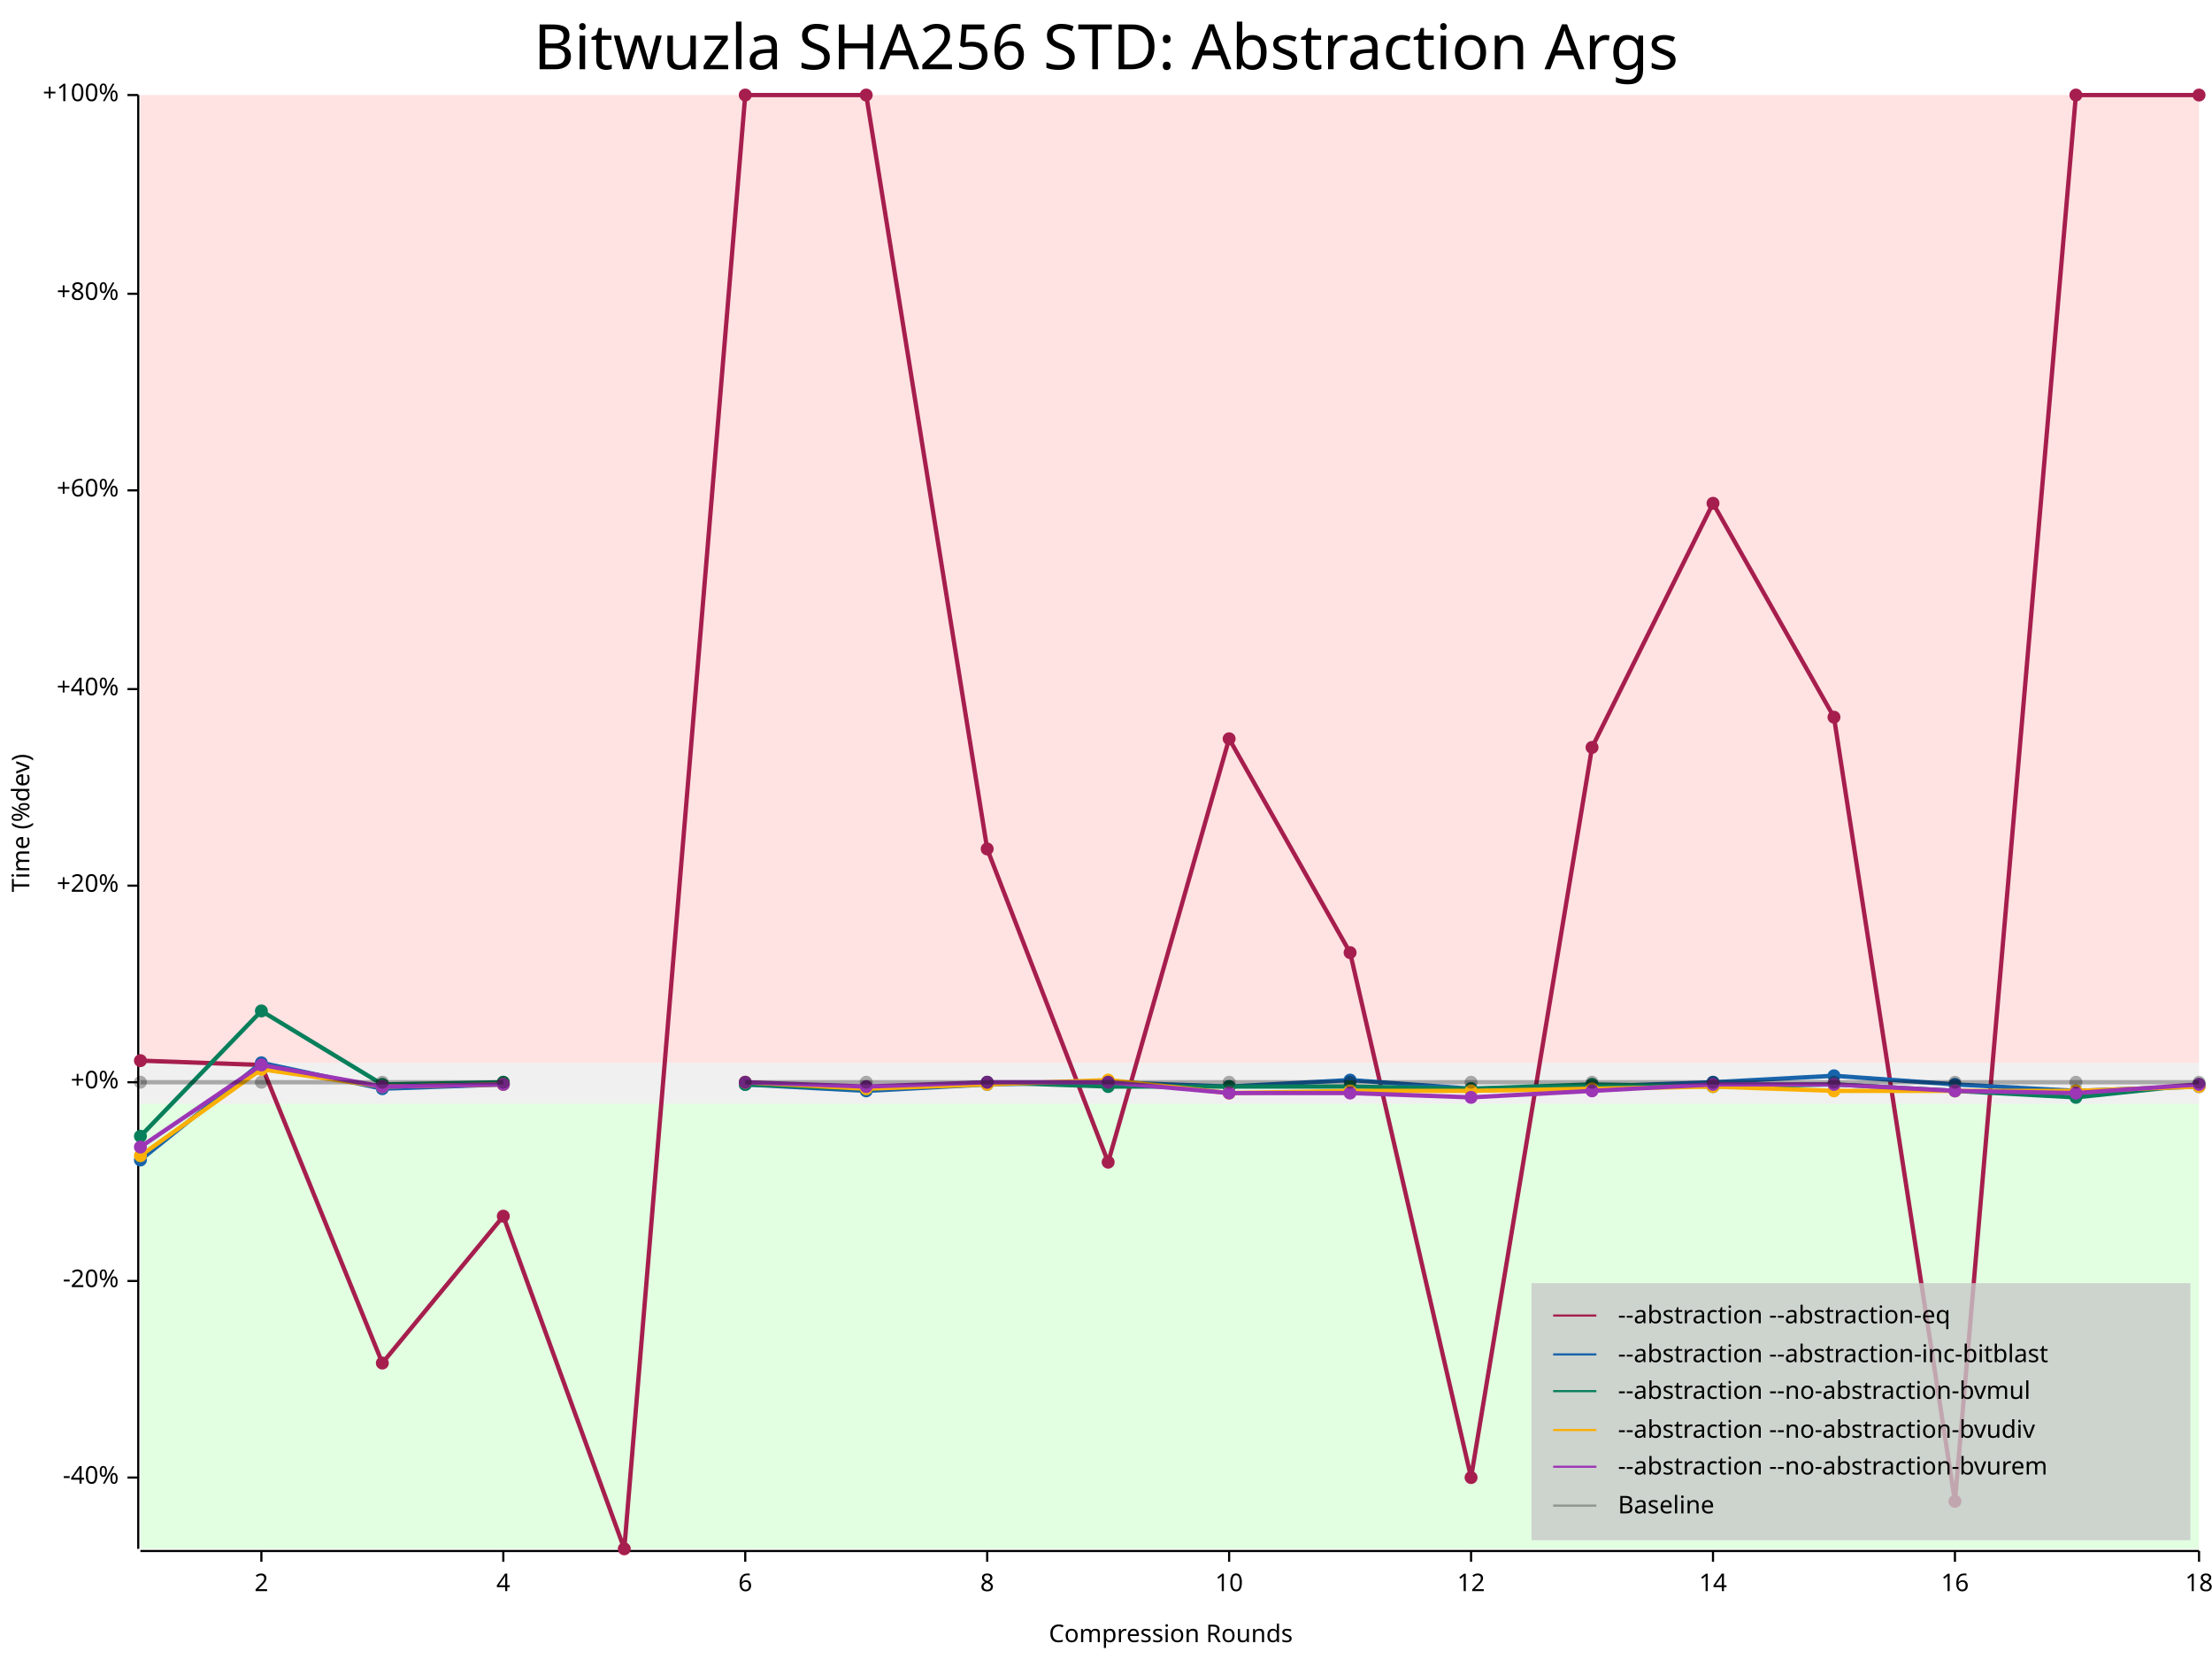
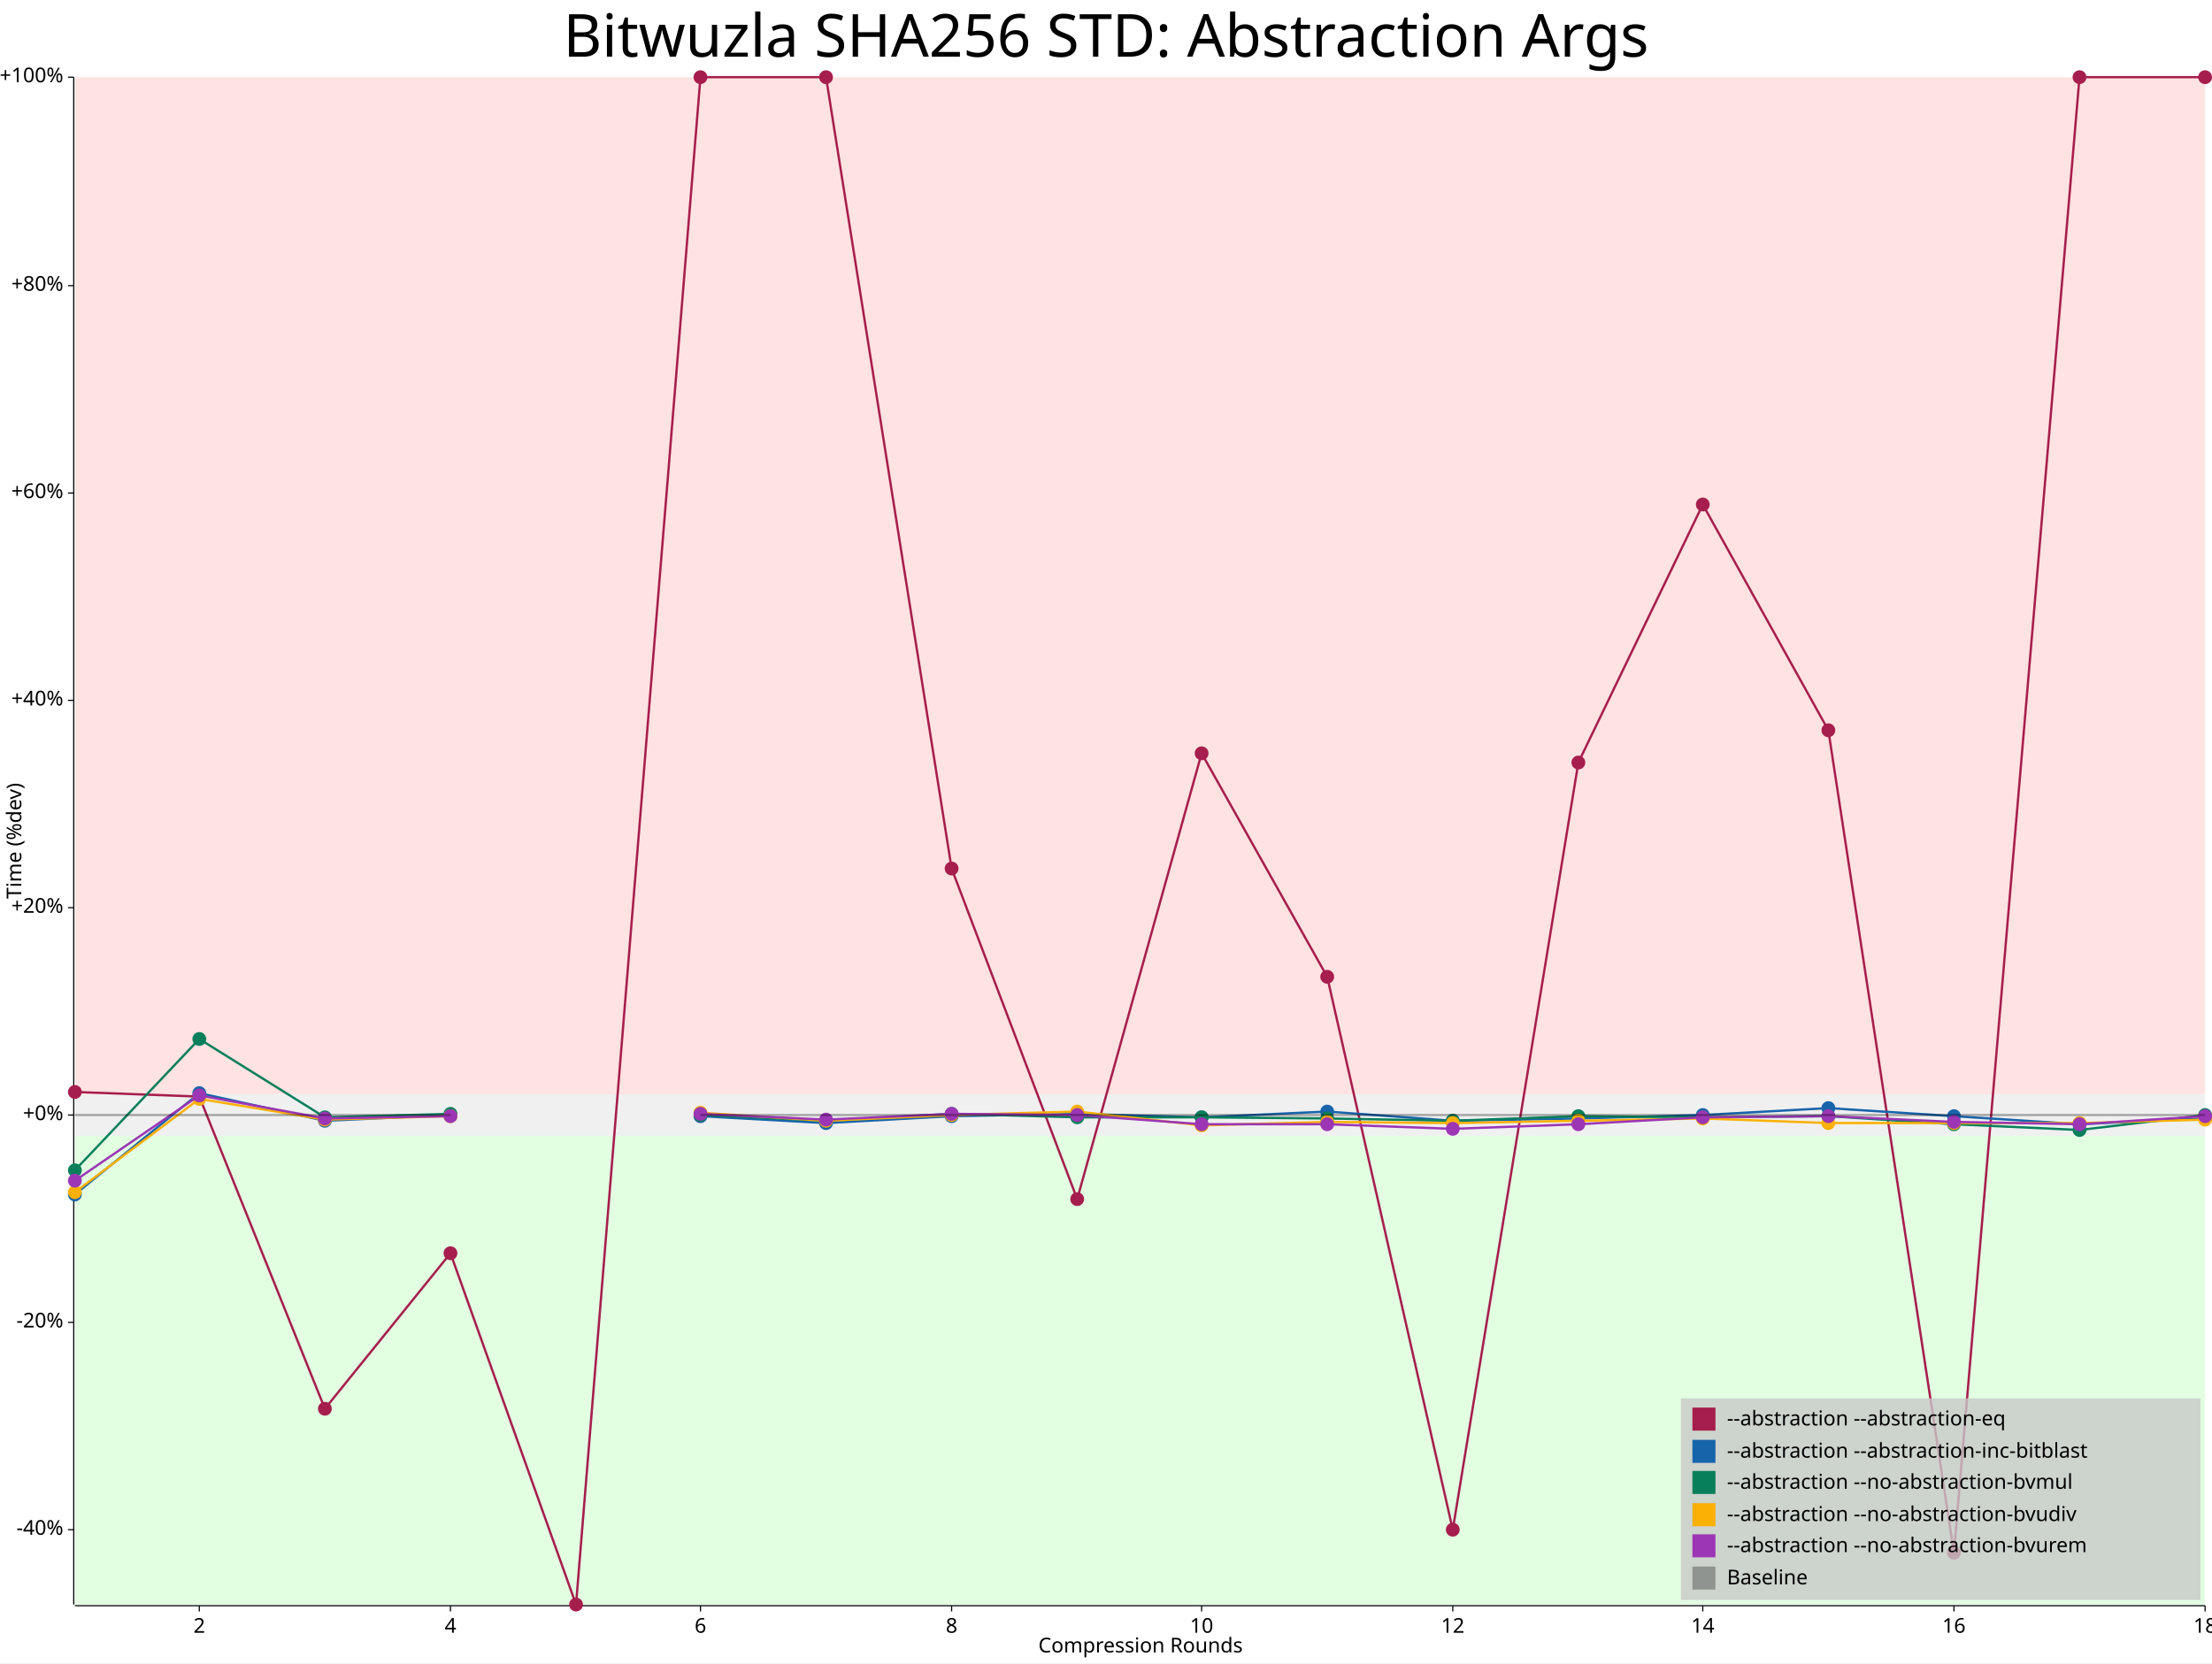
- <svg xmlns="http://www.w3.org/2000/svg" width="1024" height="768" viewBox="0 0 1024 768">
-   <rect x="0" y="0" width="1024" height="768" opacity="1" fill="#FFFFFF" stroke="none" />
-   <text x="512" y="10" dy="0.76em" text-anchor="middle" font-family="noto sans" font-size="29.032" opacity="1" fill="#000000">
+ <svg xmlns="http://www.w3.org/2000/svg" width="1920" height="1444" viewBox="0 0 1920 1444">
+   <rect x="0" y="0" width="1920" height="1444" opacity="1" fill="#FFFFFF" stroke="none" />
+   <text x="960" y="10" dy="0.76em" text-anchor="middle" font-family="noto sans" font-size="51.613" opacity="1" fill="#000000">
Bitwuzla SHA256 STD: Abstraction Args
</text>
-   <rect x="65" y="511" width="953" height="206" opacity="0.4" fill="#B6FFB6" stroke="none" />
-   <rect x="65" y="492" width="953" height="19" opacity="0.2" fill="#B6B6B6" stroke="none" />
-   <rect x="65" y="44" width="953" height="448" opacity="0.4" fill="#FFB6B6" stroke="none" />
-   <text x="542" y="763" dy="-0.5ex" text-anchor="middle" font-family="noto sans" font-size="11.29" opacity="1" fill="#000000">
+   <rect x="65" y="986" width="1849" height="407" opacity="0.4" fill="#B6FFB6" stroke="none" />
+   <rect x="65" y="950" width="1849" height="36" opacity="0.2" fill="#B6B6B6" stroke="none" />
+   <rect x="65" y="67" width="1849" height="883" opacity="0.4" fill="#FFB6B6" stroke="none" />
+   <text x="990" y="1439" dy="-0.5ex" text-anchor="middle" font-family="noto sans" font-size="17.742" opacity="1" fill="#000000">
Compression Rounds
</text>
-   <polyline fill="none" opacity="1" stroke="#000000" stroke-width="1" points="65,718 1018,718 " />
-   <text x="121" y="728" dy="0.76em" text-anchor="middle" font-family="noto sans" font-size="11.29" opacity="1" fill="#000000">
+   <polyline fill="none" opacity="1" stroke="#000000" stroke-width="1" points="65,1394 1914,1394 " />
+   <text x="173" y="1404" dy="0.76em" text-anchor="middle" font-family="noto sans" font-size="17.742" opacity="1" fill="#000000">
2
</text>
-   <polyline fill="none" opacity="1" stroke="#000000" stroke-width="1" points="121,718 121,723 " />
-   <text x="233" y="728" dy="0.76em" text-anchor="middle" font-family="noto sans" font-size="11.29" opacity="1" fill="#000000">
+   <polyline fill="none" opacity="1" stroke="#000000" stroke-width="1" points="173,1394 173,1399 " />
+   <text x="391" y="1404" dy="0.76em" text-anchor="middle" font-family="noto sans" font-size="17.742" opacity="1" fill="#000000">
4
</text>
-   <polyline fill="none" opacity="1" stroke="#000000" stroke-width="1" points="233,718 233,723 " />
-   <text x="345" y="728" dy="0.76em" text-anchor="middle" font-family="noto sans" font-size="11.29" opacity="1" fill="#000000">
+   <polyline fill="none" opacity="1" stroke="#000000" stroke-width="1" points="391,1394 391,1399 " />
+   <text x="608" y="1404" dy="0.76em" text-anchor="middle" font-family="noto sans" font-size="17.742" opacity="1" fill="#000000">
6
</text>
-   <polyline fill="none" opacity="1" stroke="#000000" stroke-width="1" points="345,718 345,723 " />
-   <text x="457" y="728" dy="0.76em" text-anchor="middle" font-family="noto sans" font-size="11.29" opacity="1" fill="#000000">
+   <polyline fill="none" opacity="1" stroke="#000000" stroke-width="1" points="608,1394 608,1399 " />
+   <text x="826" y="1404" dy="0.76em" text-anchor="middle" font-family="noto sans" font-size="17.742" opacity="1" fill="#000000">
8
</text>
-   <polyline fill="none" opacity="1" stroke="#000000" stroke-width="1" points="457,718 457,723 " />
-   <text x="569" y="728" dy="0.76em" text-anchor="middle" font-family="noto sans" font-size="11.29" opacity="1" fill="#000000">
+   <polyline fill="none" opacity="1" stroke="#000000" stroke-width="1" points="826,1394 826,1399 " />
+   <text x="1043" y="1404" dy="0.76em" text-anchor="middle" font-family="noto sans" font-size="17.742" opacity="1" fill="#000000">
10
</text>
-   <polyline fill="none" opacity="1" stroke="#000000" stroke-width="1" points="569,718 569,723 " />
-   <text x="681" y="728" dy="0.76em" text-anchor="middle" font-family="noto sans" font-size="11.29" opacity="1" fill="#000000">
+   <polyline fill="none" opacity="1" stroke="#000000" stroke-width="1" points="1043,1394 1043,1399 " />
+   <text x="1261" y="1404" dy="0.76em" text-anchor="middle" font-family="noto sans" font-size="17.742" opacity="1" fill="#000000">
12
</text>
-   <polyline fill="none" opacity="1" stroke="#000000" stroke-width="1" points="681,718 681,723 " />
-   <text x="793" y="728" dy="0.76em" text-anchor="middle" font-family="noto sans" font-size="11.29" opacity="1" fill="#000000">
+   <polyline fill="none" opacity="1" stroke="#000000" stroke-width="1" points="1261,1394 1261,1399 " />
+   <text x="1478" y="1404" dy="0.76em" text-anchor="middle" font-family="noto sans" font-size="17.742" opacity="1" fill="#000000">
14
</text>
-   <polyline fill="none" opacity="1" stroke="#000000" stroke-width="1" points="793,718 793,723 " />
-   <text x="905" y="728" dy="0.76em" text-anchor="middle" font-family="noto sans" font-size="11.29" opacity="1" fill="#000000">
+   <polyline fill="none" opacity="1" stroke="#000000" stroke-width="1" points="1478,1394 1478,1399 " />
+   <text x="1696" y="1404" dy="0.76em" text-anchor="middle" font-family="noto sans" font-size="17.742" opacity="1" fill="#000000">
16
</text>
-   <polyline fill="none" opacity="1" stroke="#000000" stroke-width="1" points="905,718 905,723 " />
-   <text x="1018" y="728" dy="0.76em" text-anchor="middle" font-family="noto sans" font-size="11.29" opacity="1" fill="#000000">
+   <polyline fill="none" opacity="1" stroke="#000000" stroke-width="1" points="1696,1394 1696,1399 " />
+   <text x="1914" y="1404" dy="0.76em" text-anchor="middle" font-family="noto sans" font-size="17.742" opacity="1" fill="#000000">
18
</text>
-   <polyline fill="none" opacity="1" stroke="#000000" stroke-width="1" points="1018,718 1018,723 " />
-   <text x="5" y="381" dy="0.76em" text-anchor="middle" font-family="noto sans" font-size="11.29" opacity="1" fill="#000000" transform="rotate(270, 5, 381)">
+   <polyline fill="none" opacity="1" stroke="#000000" stroke-width="1" points="1914,1394 1914,1399 " />
+   <text x="5" y="730" dy="0.76em" text-anchor="middle" font-family="noto sans" font-size="17.742" opacity="1" fill="#000000" transform="rotate(270, 5, 730)">
Time (%dev)
</text>
-   <polyline fill="none" opacity="1" stroke="#000000" stroke-width="1" points="64,44 64,717 " />
-   <text x="55" y="684" dy="0.5ex" text-anchor="end" font-family="noto sans" font-size="11.29" opacity="1" fill="#000000">
+   <polyline fill="none" opacity="1" stroke="#000000" stroke-width="1" points="64,67 64,1393 " />
+   <text x="55" y="1328" dy="0.5ex" text-anchor="end" font-family="noto sans" font-size="17.742" opacity="1" fill="#000000">
-40%
</text>
-   <polyline fill="none" opacity="1" stroke="#000000" stroke-width="1" points="59,684 64,684 " />
-   <text x="55" y="593" dy="0.5ex" text-anchor="end" font-family="noto sans" font-size="11.29" opacity="1" fill="#000000">
+   <polyline fill="none" opacity="1" stroke="#000000" stroke-width="1" points="59,1328 64,1328 " />
+   <text x="55" y="1148" dy="0.5ex" text-anchor="end" font-family="noto sans" font-size="17.742" opacity="1" fill="#000000">
-20%
</text>
-   <polyline fill="none" opacity="1" stroke="#000000" stroke-width="1" points="59,593 64,593 " />
-   <text x="55" y="501" dy="0.5ex" text-anchor="end" font-family="noto sans" font-size="11.29" opacity="1" fill="#000000">
+   <polyline fill="none" opacity="1" stroke="#000000" stroke-width="1" points="59,1148 64,1148 " />
+   <text x="55" y="968" dy="0.5ex" text-anchor="end" font-family="noto sans" font-size="17.742" opacity="1" fill="#000000">
+0%
</text>
-   <polyline fill="none" opacity="1" stroke="#000000" stroke-width="1" points="59,501 64,501 " />
-   <text x="55" y="410" dy="0.5ex" text-anchor="end" font-family="noto sans" font-size="11.29" opacity="1" fill="#000000">
+   <polyline fill="none" opacity="1" stroke="#000000" stroke-width="1" points="59,968 64,968 " />
+   <text x="55" y="788" dy="0.5ex" text-anchor="end" font-family="noto sans" font-size="17.742" opacity="1" fill="#000000">
+20%
</text>
-   <polyline fill="none" opacity="1" stroke="#000000" stroke-width="1" points="59,410 64,410 " />
-   <text x="55" y="319" dy="0.5ex" text-anchor="end" font-family="noto sans" font-size="11.29" opacity="1" fill="#000000">
+   <polyline fill="none" opacity="1" stroke="#000000" stroke-width="1" points="59,788 64,788 " />
+   <text x="55" y="608" dy="0.5ex" text-anchor="end" font-family="noto sans" font-size="17.742" opacity="1" fill="#000000">
+40%
</text>
-   <polyline fill="none" opacity="1" stroke="#000000" stroke-width="1" points="59,319 64,319 " />
-   <text x="55" y="227" dy="0.5ex" text-anchor="end" font-family="noto sans" font-size="11.29" opacity="1" fill="#000000">
+   <polyline fill="none" opacity="1" stroke="#000000" stroke-width="1" points="59,608 64,608 " />
+   <text x="55" y="428" dy="0.5ex" text-anchor="end" font-family="noto sans" font-size="17.742" opacity="1" fill="#000000">
+60%
</text>
-   <polyline fill="none" opacity="1" stroke="#000000" stroke-width="1" points="59,227 64,227 " />
-   <text x="55" y="136" dy="0.5ex" text-anchor="end" font-family="noto sans" font-size="11.29" opacity="1" fill="#000000">
+   <polyline fill="none" opacity="1" stroke="#000000" stroke-width="1" points="59,428 64,428 " />
+   <text x="55" y="248" dy="0.5ex" text-anchor="end" font-family="noto sans" font-size="17.742" opacity="1" fill="#000000">
+80%
</text>
-   <polyline fill="none" opacity="1" stroke="#000000" stroke-width="1" points="59,136 64,136 " />
-   <text x="55" y="44" dy="0.5ex" text-anchor="end" font-family="noto sans" font-size="11.29" opacity="1" fill="#000000">
+   <polyline fill="none" opacity="1" stroke="#000000" stroke-width="1" points="59,248 64,248 " />
+   <text x="55" y="67" dy="0.5ex" text-anchor="end" font-family="noto sans" font-size="17.742" opacity="1" fill="#000000">
+100%
</text>
-   <polyline fill="none" opacity="1" stroke="#000000" stroke-width="1" points="59,44 64,44 " />
-   <polyline fill="none" opacity="1" stroke="#A61E4D" stroke-width="2" points="65,491 121,493 177,631 233,563 289,717 345,44 401,44 457,393 513,538 569,342 625,441 681,684 737,346 793,233 849,332 905,695 961,44 1018,44 " />
-   <circle cx="65" cy="491" r="3" opacity="1" fill="#A61E4D" stroke="none" stroke-width="1" />
-   <circle cx="121" cy="493" r="3" opacity="1" fill="#A61E4D" stroke="none" stroke-width="1" />
-   <circle cx="177" cy="631" r="3" opacity="1" fill="#A61E4D" stroke="none" stroke-width="1" />
-   <circle cx="233" cy="563" r="3" opacity="1" fill="#A61E4D" stroke="none" stroke-width="1" />
-   <circle cx="289" cy="717" r="3" opacity="1" fill="#A61E4D" stroke="none" stroke-width="1" />
-   <circle cx="345" cy="44" r="3" opacity="1" fill="#A61E4D" stroke="none" stroke-width="1" />
-   <circle cx="401" cy="44" r="3" opacity="1" fill="#A61E4D" stroke="none" stroke-width="1" />
-   <circle cx="457" cy="393" r="3" opacity="1" fill="#A61E4D" stroke="none" stroke-width="1" />
-   <circle cx="513" cy="538" r="3" opacity="1" fill="#A61E4D" stroke="none" stroke-width="1" />
-   <circle cx="569" cy="342" r="3" opacity="1" fill="#A61E4D" stroke="none" stroke-width="1" />
-   <circle cx="625" cy="441" r="3" opacity="1" fill="#A61E4D" stroke="none" stroke-width="1" />
-   <circle cx="681" cy="684" r="3" opacity="1" fill="#A61E4D" stroke="none" stroke-width="1" />
-   <circle cx="737" cy="346" r="3" opacity="1" fill="#A61E4D" stroke="none" stroke-width="1" />
-   <circle cx="793" cy="233" r="3" opacity="1" fill="#A61E4D" stroke="none" stroke-width="1" />
-   <circle cx="849" cy="332" r="3" opacity="1" fill="#A61E4D" stroke="none" stroke-width="1" />
-   <circle cx="905" cy="695" r="3" opacity="1" fill="#A61E4D" stroke="none" stroke-width="1" />
-   <circle cx="961" cy="44" r="3" opacity="1" fill="#A61E4D" stroke="none" stroke-width="1" />
-   <circle cx="1018" cy="44" r="3" opacity="1" fill="#A61E4D" stroke="none" stroke-width="1" />
-   <polyline fill="none" opacity="1" stroke="#1864AB" stroke-width="2" points="65,537 121,492 177,504 233,502 " />
-   <circle cx="65" cy="537" r="3" opacity="1" fill="#1864AB" stroke="none" stroke-width="1" />
-   <circle cx="121" cy="492" r="3" opacity="1" fill="#1864AB" stroke="none" stroke-width="1" />
-   <circle cx="177" cy="504" r="3" opacity="1" fill="#1864AB" stroke="none" stroke-width="1" />
-   <circle cx="233" cy="502" r="3" opacity="1" fill="#1864AB" stroke="none" stroke-width="1" />
-   <polyline fill="none" opacity="1" stroke="#1864AB" stroke-width="2" points="345,502 401,505 457,502 513,501 569,503 625,500 681,504 737,503 793,501 849,498 905,502 961,505 1018,503 " />
-   <circle cx="345" cy="502" r="3" opacity="1" fill="#1864AB" stroke="none" stroke-width="1" />
-   <circle cx="401" cy="505" r="3" opacity="1" fill="#1864AB" stroke="none" stroke-width="1" />
-   <circle cx="457" cy="502" r="3" opacity="1" fill="#1864AB" stroke="none" stroke-width="1" />
-   <circle cx="513" cy="501" r="3" opacity="1" fill="#1864AB" stroke="none" stroke-width="1" />
-   <circle cx="569" cy="503" r="3" opacity="1" fill="#1864AB" stroke="none" stroke-width="1" />
-   <circle cx="625" cy="500" r="3" opacity="1" fill="#1864AB" stroke="none" stroke-width="1" />
-   <circle cx="681" cy="504" r="3" opacity="1" fill="#1864AB" stroke="none" stroke-width="1" />
-   <circle cx="737" cy="503" r="3" opacity="1" fill="#1864AB" stroke="none" stroke-width="1" />
-   <circle cx="793" cy="501" r="3" opacity="1" fill="#1864AB" stroke="none" stroke-width="1" />
-   <circle cx="849" cy="498" r="3" opacity="1" fill="#1864AB" stroke="none" stroke-width="1" />
-   <circle cx="905" cy="502" r="3" opacity="1" fill="#1864AB" stroke="none" stroke-width="1" />
-   <circle cx="961" cy="505" r="3" opacity="1" fill="#1864AB" stroke="none" stroke-width="1" />
-   <circle cx="1018" cy="503" r="3" opacity="1" fill="#1864AB" stroke="none" stroke-width="1" />
-   <polyline fill="none" opacity="1" stroke="#087F5B" stroke-width="2" points="65,526 121,468 177,502 233,501 " />
-   <circle cx="65" cy="526" r="3" opacity="1" fill="#087F5B" stroke="none" stroke-width="1" />
-   <circle cx="121" cy="468" r="3" opacity="1" fill="#087F5B" stroke="none" stroke-width="1" />
-   <circle cx="177" cy="502" r="3" opacity="1" fill="#087F5B" stroke="none" stroke-width="1" />
-   <circle cx="233" cy="501" r="3" opacity="1" fill="#087F5B" stroke="none" stroke-width="1" />
-   <polyline fill="none" opacity="1" stroke="#087F5B" stroke-width="2" points="345,502 401,504 457,501 513,503 569,503 625,503 681,504 737,502 793,503 849,502 905,505 961,508 1018,502 " />
-   <circle cx="345" cy="502" r="3" opacity="1" fill="#087F5B" stroke="none" stroke-width="1" />
-   <circle cx="401" cy="504" r="3" opacity="1" fill="#087F5B" stroke="none" stroke-width="1" />
-   <circle cx="457" cy="501" r="3" opacity="1" fill="#087F5B" stroke="none" stroke-width="1" />
-   <circle cx="513" cy="503" r="3" opacity="1" fill="#087F5B" stroke="none" stroke-width="1" />
-   <circle cx="569" cy="503" r="3" opacity="1" fill="#087F5B" stroke="none" stroke-width="1" />
-   <circle cx="625" cy="503" r="3" opacity="1" fill="#087F5B" stroke="none" stroke-width="1" />
-   <circle cx="681" cy="504" r="3" opacity="1" fill="#087F5B" stroke="none" stroke-width="1" />
-   <circle cx="737" cy="502" r="3" opacity="1" fill="#087F5B" stroke="none" stroke-width="1" />
-   <circle cx="793" cy="503" r="3" opacity="1" fill="#087F5B" stroke="none" stroke-width="1" />
-   <circle cx="849" cy="502" r="3" opacity="1" fill="#087F5B" stroke="none" stroke-width="1" />
-   <circle cx="905" cy="505" r="3" opacity="1" fill="#087F5B" stroke="none" stroke-width="1" />
-   <circle cx="961" cy="508" r="3" opacity="1" fill="#087F5B" stroke="none" stroke-width="1" />
-   <circle cx="1018" cy="502" r="3" opacity="1" fill="#087F5B" stroke="none" stroke-width="1" />
-   <polyline fill="none" opacity="1" stroke="#FAB005" stroke-width="2" points="65,535 121,495 177,503 233,502 " />
-   <circle cx="65" cy="535" r="3" opacity="1" fill="#FAB005" stroke="none" stroke-width="1" />
-   <circle cx="121" cy="495" r="3" opacity="1" fill="#FAB005" stroke="none" stroke-width="1" />
-   <circle cx="177" cy="503" r="3" opacity="1" fill="#FAB005" stroke="none" stroke-width="1" />
-   <circle cx="233" cy="502" r="3" opacity="1" fill="#FAB005" stroke="none" stroke-width="1" />
-   <polyline fill="none" opacity="1" stroke="#FAB005" stroke-width="2" points="345,501 401,504 457,502 513,500 569,506 625,505 681,505 737,504 793,503 849,505 905,505 961,505 1018,503 " />
-   <circle cx="345" cy="501" r="3" opacity="1" fill="#FAB005" stroke="none" stroke-width="1" />
-   <circle cx="401" cy="504" r="3" opacity="1" fill="#FAB005" stroke="none" stroke-width="1" />
-   <circle cx="457" cy="502" r="3" opacity="1" fill="#FAB005" stroke="none" stroke-width="1" />
-   <circle cx="513" cy="500" r="3" opacity="1" fill="#FAB005" stroke="none" stroke-width="1" />
-   <circle cx="569" cy="506" r="3" opacity="1" fill="#FAB005" stroke="none" stroke-width="1" />
-   <circle cx="625" cy="505" r="3" opacity="1" fill="#FAB005" stroke="none" stroke-width="1" />
-   <circle cx="681" cy="505" r="3" opacity="1" fill="#FAB005" stroke="none" stroke-width="1" />
-   <circle cx="737" cy="504" r="3" opacity="1" fill="#FAB005" stroke="none" stroke-width="1" />
-   <circle cx="793" cy="503" r="3" opacity="1" fill="#FAB005" stroke="none" stroke-width="1" />
-   <circle cx="849" cy="505" r="3" opacity="1" fill="#FAB005" stroke="none" stroke-width="1" />
-   <circle cx="905" cy="505" r="3" opacity="1" fill="#FAB005" stroke="none" stroke-width="1" />
-   <circle cx="961" cy="505" r="3" opacity="1" fill="#FAB005" stroke="none" stroke-width="1" />
-   <circle cx="1018" cy="503" r="3" opacity="1" fill="#FAB005" stroke="none" stroke-width="1" />
-   <polyline fill="none" opacity="1" stroke="#9C36B5" stroke-width="2" points="65,531 121,493 177,503 233,502 " />
-   <circle cx="65" cy="531" r="3" opacity="1" fill="#9C36B5" stroke="none" stroke-width="1" />
-   <circle cx="121" cy="493" r="3" opacity="1" fill="#9C36B5" stroke="none" stroke-width="1" />
-   <circle cx="177" cy="503" r="3" opacity="1" fill="#9C36B5" stroke="none" stroke-width="1" />
-   <circle cx="233" cy="502" r="3" opacity="1" fill="#9C36B5" stroke="none" stroke-width="1" />
-   <polyline fill="none" opacity="1" stroke="#9C36B5" stroke-width="2" points="345,501 401,503 457,501 513,501 569,506 625,506 681,508 737,505 793,502 849,502 905,505 961,506 1018,502 " />
-   <circle cx="345" cy="501" r="3" opacity="1" fill="#9C36B5" stroke="none" stroke-width="1" />
-   <circle cx="401" cy="503" r="3" opacity="1" fill="#9C36B5" stroke="none" stroke-width="1" />
-   <circle cx="457" cy="501" r="3" opacity="1" fill="#9C36B5" stroke="none" stroke-width="1" />
-   <circle cx="513" cy="501" r="3" opacity="1" fill="#9C36B5" stroke="none" stroke-width="1" />
-   <circle cx="569" cy="506" r="3" opacity="1" fill="#9C36B5" stroke="none" stroke-width="1" />
-   <circle cx="625" cy="506" r="3" opacity="1" fill="#9C36B5" stroke="none" stroke-width="1" />
-   <circle cx="681" cy="508" r="3" opacity="1" fill="#9C36B5" stroke="none" stroke-width="1" />
-   <circle cx="737" cy="505" r="3" opacity="1" fill="#9C36B5" stroke="none" stroke-width="1" />
-   <circle cx="793" cy="502" r="3" opacity="1" fill="#9C36B5" stroke="none" stroke-width="1" />
-   <circle cx="849" cy="502" r="3" opacity="1" fill="#9C36B5" stroke="none" stroke-width="1" />
-   <circle cx="905" cy="505" r="3" opacity="1" fill="#9C36B5" stroke="none" stroke-width="1" />
-   <circle cx="961" cy="506" r="3" opacity="1" fill="#9C36B5" stroke="none" stroke-width="1" />
-   <circle cx="1018" cy="502" r="3" opacity="1" fill="#9C36B5" stroke="none" stroke-width="1" />
-   <polyline fill="none" opacity="0.3" stroke="#000000" stroke-width="2" points="65,501 121,501 177,501 233,501 " />
-   <circle cx="65" cy="501" r="3" opacity="0.3" fill="#000000" stroke="none" stroke-width="1" />
-   <circle cx="121" cy="501" r="3" opacity="0.3" fill="#000000" stroke="none" stroke-width="1" />
-   <circle cx="177" cy="501" r="3" opacity="0.3" fill="#000000" stroke="none" stroke-width="1" />
-   <circle cx="233" cy="501" r="3" opacity="0.3" fill="#000000" stroke="none" stroke-width="1" />
-   <polyline fill="none" opacity="0.3" stroke="#000000" stroke-width="2" points="345,501 401,501 457,501 513,501 569,501 625,501 681,501 737,501 793,501 849,501 905,501 961,501 1018,501 " />
-   <circle cx="345" cy="501" r="3" opacity="0.3" fill="#000000" stroke="none" stroke-width="1" />
-   <circle cx="401" cy="501" r="3" opacity="0.3" fill="#000000" stroke="none" stroke-width="1" />
-   <circle cx="457" cy="501" r="3" opacity="0.3" fill="#000000" stroke="none" stroke-width="1" />
-   <circle cx="513" cy="501" r="3" opacity="0.3" fill="#000000" stroke="none" stroke-width="1" />
-   <circle cx="569" cy="501" r="3" opacity="0.3" fill="#000000" stroke="none" stroke-width="1" />
-   <circle cx="625" cy="501" r="3" opacity="0.3" fill="#000000" stroke="none" stroke-width="1" />
-   <circle cx="681" cy="501" r="3" opacity="0.3" fill="#000000" stroke="none" stroke-width="1" />
-   <circle cx="737" cy="501" r="3" opacity="0.3" fill="#000000" stroke="none" stroke-width="1" />
-   <circle cx="793" cy="501" r="3" opacity="0.3" fill="#000000" stroke="none" stroke-width="1" />
-   <circle cx="849" cy="501" r="3" opacity="0.3" fill="#000000" stroke="none" stroke-width="1" />
-   <circle cx="905" cy="501" r="3" opacity="0.3" fill="#000000" stroke="none" stroke-width="1" />
-   <circle cx="961" cy="501" r="3" opacity="0.3" fill="#000000" stroke="none" stroke-width="1" />
-   <circle cx="1018" cy="501" r="3" opacity="0.3" fill="#000000" stroke="none" stroke-width="1" />
-   <rect x="709" y="594" width="305" height="119" opacity="0.8" fill="#C8C8C8" stroke="none" />
-   <text x="749" y="604" dy="0.76em" text-anchor="start" font-family="noto sans" font-size="11.29" opacity="1" fill="#000000">
+   <polyline fill="none" opacity="1" stroke="#000000" stroke-width="1" points="59,67 64,67 " />
+   <polyline fill="none" opacity="1" stroke="#A61E4D" stroke-width="2" points="65,948 173,952 282,1223 391,1088 500,1393 608,67 717,67 826,754 935,1041 1043,654 1152,848 1261,1328 1370,662 1478,438 1587,634 1696,1348 1805,67 1914,67 " />
+   <circle cx="65" cy="948" r="6" opacity="1" fill="#A61E4D" stroke="none" stroke-width="1" />
+   <circle cx="173" cy="952" r="6" opacity="1" fill="#A61E4D" stroke="none" stroke-width="1" />
+   <circle cx="282" cy="1223" r="6" opacity="1" fill="#A61E4D" stroke="none" stroke-width="1" />
+   <circle cx="391" cy="1088" r="6" opacity="1" fill="#A61E4D" stroke="none" stroke-width="1" />
+   <circle cx="500" cy="1393" r="6" opacity="1" fill="#A61E4D" stroke="none" stroke-width="1" />
+   <circle cx="608" cy="67" r="6" opacity="1" fill="#A61E4D" stroke="none" stroke-width="1" />
+   <circle cx="717" cy="67" r="6" opacity="1" fill="#A61E4D" stroke="none" stroke-width="1" />
+   <circle cx="826" cy="754" r="6" opacity="1" fill="#A61E4D" stroke="none" stroke-width="1" />
+   <circle cx="935" cy="1041" r="6" opacity="1" fill="#A61E4D" stroke="none" stroke-width="1" />
+   <circle cx="1043" cy="654" r="6" opacity="1" fill="#A61E4D" stroke="none" stroke-width="1" />
+   <circle cx="1152" cy="848" r="6" opacity="1" fill="#A61E4D" stroke="none" stroke-width="1" />
+   <circle cx="1261" cy="1328" r="6" opacity="1" fill="#A61E4D" stroke="none" stroke-width="1" />
+   <circle cx="1370" cy="662" r="6" opacity="1" fill="#A61E4D" stroke="none" stroke-width="1" />
+   <circle cx="1478" cy="438" r="6" opacity="1" fill="#A61E4D" stroke="none" stroke-width="1" />
+   <circle cx="1587" cy="634" r="6" opacity="1" fill="#A61E4D" stroke="none" stroke-width="1" />
+   <circle cx="1696" cy="1348" r="6" opacity="1" fill="#A61E4D" stroke="none" stroke-width="1" />
+   <circle cx="1805" cy="67" r="6" opacity="1" fill="#A61E4D" stroke="none" stroke-width="1" />
+   <circle cx="1914" cy="67" r="6" opacity="1" fill="#A61E4D" stroke="none" stroke-width="1" />
+   <polyline fill="none" opacity="1" stroke="#1864AB" stroke-width="2" points="65,1037 173,949 282,973 391,968 " />
+   <circle cx="65" cy="1037" r="6" opacity="1" fill="#1864AB" stroke="none" stroke-width="1" />
+   <circle cx="173" cy="949" r="6" opacity="1" fill="#1864AB" stroke="none" stroke-width="1" />
+   <circle cx="282" cy="973" r="6" opacity="1" fill="#1864AB" stroke="none" stroke-width="1" />
+   <circle cx="391" cy="968" r="6" opacity="1" fill="#1864AB" stroke="none" stroke-width="1" />
+   <polyline fill="none" opacity="1" stroke="#1864AB" stroke-width="2" points="608,969 717,975 826,969 935,967 1043,970 1152,965 1261,973 1370,971 1478,968 1587,962 1696,969 1805,976 1914,971 " />
+   <circle cx="608" cy="969" r="6" opacity="1" fill="#1864AB" stroke="none" stroke-width="1" />
+   <circle cx="717" cy="975" r="6" opacity="1" fill="#1864AB" stroke="none" stroke-width="1" />
+   <circle cx="826" cy="969" r="6" opacity="1" fill="#1864AB" stroke="none" stroke-width="1" />
+   <circle cx="935" cy="967" r="6" opacity="1" fill="#1864AB" stroke="none" stroke-width="1" />
+   <circle cx="1043" cy="970" r="6" opacity="1" fill="#1864AB" stroke="none" stroke-width="1" />
+   <circle cx="1152" cy="965" r="6" opacity="1" fill="#1864AB" stroke="none" stroke-width="1" />
+   <circle cx="1261" cy="973" r="6" opacity="1" fill="#1864AB" stroke="none" stroke-width="1" />
+   <circle cx="1370" cy="971" r="6" opacity="1" fill="#1864AB" stroke="none" stroke-width="1" />
+   <circle cx="1478" cy="968" r="6" opacity="1" fill="#1864AB" stroke="none" stroke-width="1" />
+   <circle cx="1587" cy="962" r="6" opacity="1" fill="#1864AB" stroke="none" stroke-width="1" />
+   <circle cx="1696" cy="969" r="6" opacity="1" fill="#1864AB" stroke="none" stroke-width="1" />
+   <circle cx="1805" cy="976" r="6" opacity="1" fill="#1864AB" stroke="none" stroke-width="1" />
+   <circle cx="1914" cy="971" r="6" opacity="1" fill="#1864AB" stroke="none" stroke-width="1" />
+   <polyline fill="none" opacity="1" stroke="#087F5B" stroke-width="2" points="65,1016 173,902 282,970 391,967 " />
+   <circle cx="65" cy="1016" r="6" opacity="1" fill="#087F5B" stroke="none" stroke-width="1" />
+   <circle cx="173" cy="902" r="6" opacity="1" fill="#087F5B" stroke="none" stroke-width="1" />
+   <circle cx="282" cy="970" r="6" opacity="1" fill="#087F5B" stroke="none" stroke-width="1" />
+   <circle cx="391" cy="967" r="6" opacity="1" fill="#087F5B" stroke="none" stroke-width="1" />
+   <polyline fill="none" opacity="1" stroke="#087F5B" stroke-width="2" points="608,968 717,973 826,967 935,970 1043,970 1152,971 1261,973 1370,969 1478,970 1587,969 1696,976 1805,981 1914,968 " />
+   <circle cx="608" cy="968" r="6" opacity="1" fill="#087F5B" stroke="none" stroke-width="1" />
+   <circle cx="717" cy="973" r="6" opacity="1" fill="#087F5B" stroke="none" stroke-width="1" />
+   <circle cx="826" cy="967" r="6" opacity="1" fill="#087F5B" stroke="none" stroke-width="1" />
+   <circle cx="935" cy="970" r="6" opacity="1" fill="#087F5B" stroke="none" stroke-width="1" />
+   <circle cx="1043" cy="970" r="6" opacity="1" fill="#087F5B" stroke="none" stroke-width="1" />
+   <circle cx="1152" cy="971" r="6" opacity="1" fill="#087F5B" stroke="none" stroke-width="1" />
+   <circle cx="1261" cy="973" r="6" opacity="1" fill="#087F5B" stroke="none" stroke-width="1" />
+   <circle cx="1370" cy="969" r="6" opacity="1" fill="#087F5B" stroke="none" stroke-width="1" />
+   <circle cx="1478" cy="970" r="6" opacity="1" fill="#087F5B" stroke="none" stroke-width="1" />
+   <circle cx="1587" cy="969" r="6" opacity="1" fill="#087F5B" stroke="none" stroke-width="1" />
+   <circle cx="1696" cy="976" r="6" opacity="1" fill="#087F5B" stroke="none" stroke-width="1" />
+   <circle cx="1805" cy="981" r="6" opacity="1" fill="#087F5B" stroke="none" stroke-width="1" />
+   <circle cx="1914" cy="968" r="6" opacity="1" fill="#087F5B" stroke="none" stroke-width="1" />
+   <polyline fill="none" opacity="1" stroke="#FAB005" stroke-width="2" points="65,1035 173,954 282,972 391,969 " />
+   <circle cx="65" cy="1035" r="6" opacity="1" fill="#FAB005" stroke="none" stroke-width="1" />
+   <circle cx="173" cy="954" r="6" opacity="1" fill="#FAB005" stroke="none" stroke-width="1" />
+   <circle cx="282" cy="972" r="6" opacity="1" fill="#FAB005" stroke="none" stroke-width="1" />
+   <circle cx="391" cy="969" r="6" opacity="1" fill="#FAB005" stroke="none" stroke-width="1" />
+   <polyline fill="none" opacity="1" stroke="#FAB005" stroke-width="2" points="608,966 717,973 826,968 935,965 1043,977 1152,974 1261,975 1370,973 1478,971 1587,975 1696,975 1805,975 1914,972 " />
+   <circle cx="608" cy="966" r="6" opacity="1" fill="#FAB005" stroke="none" stroke-width="1" />
+   <circle cx="717" cy="973" r="6" opacity="1" fill="#FAB005" stroke="none" stroke-width="1" />
+   <circle cx="826" cy="968" r="6" opacity="1" fill="#FAB005" stroke="none" stroke-width="1" />
+   <circle cx="935" cy="965" r="6" opacity="1" fill="#FAB005" stroke="none" stroke-width="1" />
+   <circle cx="1043" cy="977" r="6" opacity="1" fill="#FAB005" stroke="none" stroke-width="1" />
+   <circle cx="1152" cy="974" r="6" opacity="1" fill="#FAB005" stroke="none" stroke-width="1" />
+   <circle cx="1261" cy="975" r="6" opacity="1" fill="#FAB005" stroke="none" stroke-width="1" />
+   <circle cx="1370" cy="973" r="6" opacity="1" fill="#FAB005" stroke="none" stroke-width="1" />
+   <circle cx="1478" cy="971" r="6" opacity="1" fill="#FAB005" stroke="none" stroke-width="1" />
+   <circle cx="1587" cy="975" r="6" opacity="1" fill="#FAB005" stroke="none" stroke-width="1" />
+   <circle cx="1696" cy="975" r="6" opacity="1" fill="#FAB005" stroke="none" stroke-width="1" />
+   <circle cx="1805" cy="975" r="6" opacity="1" fill="#FAB005" stroke="none" stroke-width="1" />
+   <circle cx="1914" cy="972" r="6" opacity="1" fill="#FAB005" stroke="none" stroke-width="1" />
+   <polyline fill="none" opacity="1" stroke="#9C36B5" stroke-width="2" points="65,1025 173,951 282,971 391,969 " />
+   <circle cx="65" cy="1025" r="6" opacity="1" fill="#9C36B5" stroke="none" stroke-width="1" />
+   <circle cx="173" cy="951" r="6" opacity="1" fill="#9C36B5" stroke="none" stroke-width="1" />
+   <circle cx="282" cy="971" r="6" opacity="1" fill="#9C36B5" stroke="none" stroke-width="1" />
+   <circle cx="391" cy="969" r="6" opacity="1" fill="#9C36B5" stroke="none" stroke-width="1" />
+   <polyline fill="none" opacity="1" stroke="#9C36B5" stroke-width="2" points="608,967 717,972 826,967 935,968 1043,976 1152,976 1261,980 1370,976 1478,970 1587,969 1696,974 1805,976 1914,969 " />
+   <circle cx="608" cy="967" r="6" opacity="1" fill="#9C36B5" stroke="none" stroke-width="1" />
+   <circle cx="717" cy="972" r="6" opacity="1" fill="#9C36B5" stroke="none" stroke-width="1" />
+   <circle cx="826" cy="967" r="6" opacity="1" fill="#9C36B5" stroke="none" stroke-width="1" />
+   <circle cx="935" cy="968" r="6" opacity="1" fill="#9C36B5" stroke="none" stroke-width="1" />
+   <circle cx="1043" cy="976" r="6" opacity="1" fill="#9C36B5" stroke="none" stroke-width="1" />
+   <circle cx="1152" cy="976" r="6" opacity="1" fill="#9C36B5" stroke="none" stroke-width="1" />
+   <circle cx="1261" cy="980" r="6" opacity="1" fill="#9C36B5" stroke="none" stroke-width="1" />
+   <circle cx="1370" cy="976" r="6" opacity="1" fill="#9C36B5" stroke="none" stroke-width="1" />
+   <circle cx="1478" cy="970" r="6" opacity="1" fill="#9C36B5" stroke="none" stroke-width="1" />
+   <circle cx="1587" cy="969" r="6" opacity="1" fill="#9C36B5" stroke="none" stroke-width="1" />
+   <circle cx="1696" cy="974" r="6" opacity="1" fill="#9C36B5" stroke="none" stroke-width="1" />
+   <circle cx="1805" cy="976" r="6" opacity="1" fill="#9C36B5" stroke="none" stroke-width="1" />
+   <circle cx="1914" cy="969" r="6" opacity="1" fill="#9C36B5" stroke="none" stroke-width="1" />
+   <polyline fill="none" opacity="0.3" stroke="#000000" stroke-width="2" points="65,968 173,968 282,968 391,968 " />
+   <polyline fill="none" opacity="0.3" stroke="#000000" stroke-width="2" points="608,968 717,968 826,968 935,968 1043,968 1152,968 1261,968 1370,968 1478,968 1587,968 1696,968 1805,968 1914,968 " />
+   <rect x="1459" y="1214" width="451" height="175" opacity="0.8" fill="#C8C8C8" stroke="none" />
+   <text x="1499" y="1224" dy="0.76em" text-anchor="start" font-family="noto sans" font-size="17.742" opacity="1" fill="#000000">
--abstraction --abstraction-eq
</text>
-   <text x="749" y="622" dy="0.76em" text-anchor="start" font-family="noto sans" font-size="11.29" opacity="1" fill="#000000">
+   <text x="1499" y="1252" dy="0.76em" text-anchor="start" font-family="noto sans" font-size="17.742" opacity="1" fill="#000000">
--abstraction --abstraction-inc-bitblast
</text>
-   <text x="749" y="639" dy="0.76em" text-anchor="start" font-family="noto sans" font-size="11.29" opacity="1" fill="#000000">
+   <text x="1499" y="1279" dy="0.76em" text-anchor="start" font-family="noto sans" font-size="17.742" opacity="1" fill="#000000">
--abstraction --no-abstraction-bvmul
</text>
-   <text x="749" y="657" dy="0.76em" text-anchor="start" font-family="noto sans" font-size="11.29" opacity="1" fill="#000000">
+   <text x="1499" y="1307" dy="0.76em" text-anchor="start" font-family="noto sans" font-size="17.742" opacity="1" fill="#000000">
--abstraction --no-abstraction-bvudiv
</text>
-   <text x="749" y="674" dy="0.76em" text-anchor="start" font-family="noto sans" font-size="11.29" opacity="1" fill="#000000">
+   <text x="1499" y="1334" dy="0.76em" text-anchor="start" font-family="noto sans" font-size="17.742" opacity="1" fill="#000000">
--abstraction --no-abstraction-bvurem
</text>
-   <text x="749" y="692" dy="0.76em" text-anchor="start" font-family="noto sans" font-size="11.29" opacity="1" fill="#000000">
+   <text x="1499" y="1362" dy="0.76em" text-anchor="start" font-family="noto sans" font-size="17.742" opacity="1" fill="#000000">
Baseline
</text>
-   <polyline fill="none" opacity="1" stroke="#A61E4D" stroke-width="1" points="719,609 739,609 " />
-   <polyline fill="none" opacity="1" stroke="#1864AB" stroke-width="1" points="719,627 739,627 " />
-   <polyline fill="none" opacity="1" stroke="#087F5B" stroke-width="1" points="719,644 739,644 " />
-   <polyline fill="none" opacity="1" stroke="#FAB005" stroke-width="1" points="719,662 739,662 " />
-   <polyline fill="none" opacity="1" stroke="#9C36B5" stroke-width="1" points="719,679 739,679 " />
-   <polyline fill="none" opacity="0.3" stroke="#000000" stroke-width="1" points="719,697 739,697 " />
+   <rect x="1469" y="1222" width="20" height="20" opacity="1" fill="#A61E4D" stroke="none" />
+   <rect x="1469" y="1250" width="20" height="20" opacity="1" fill="#1864AB" stroke="none" />
+   <rect x="1469" y="1277" width="20" height="20" opacity="1" fill="#087F5B" stroke="none" />
+   <rect x="1469" y="1305" width="20" height="20" opacity="1" fill="#FAB005" stroke="none" />
+   <rect x="1469" y="1332" width="20" height="20" opacity="1" fill="#9C36B5" stroke="none" />
+   <rect x="1469" y="1360" width="20" height="20" opacity="0.3" fill="#000000" stroke="none" />
</svg>
